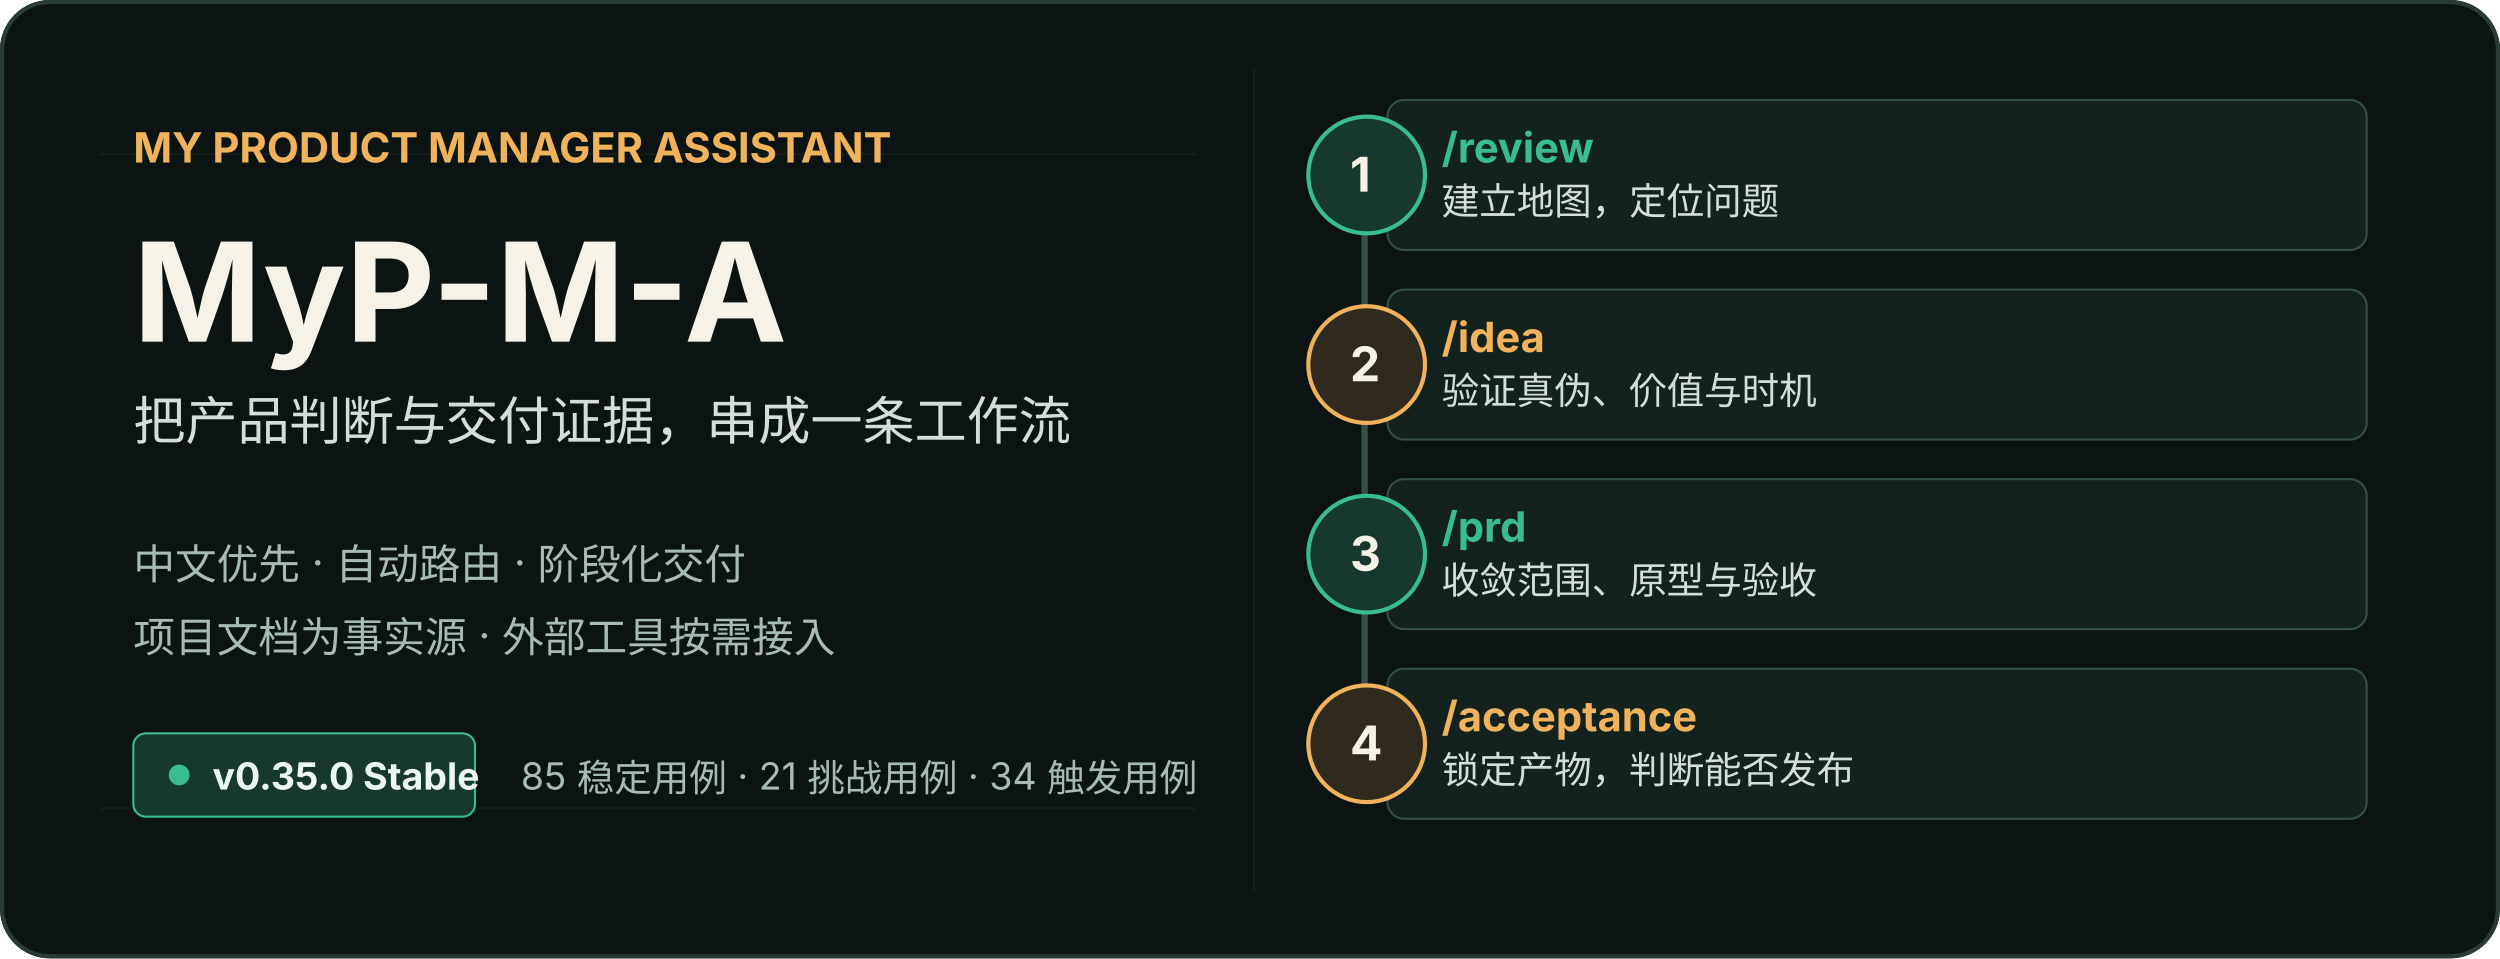
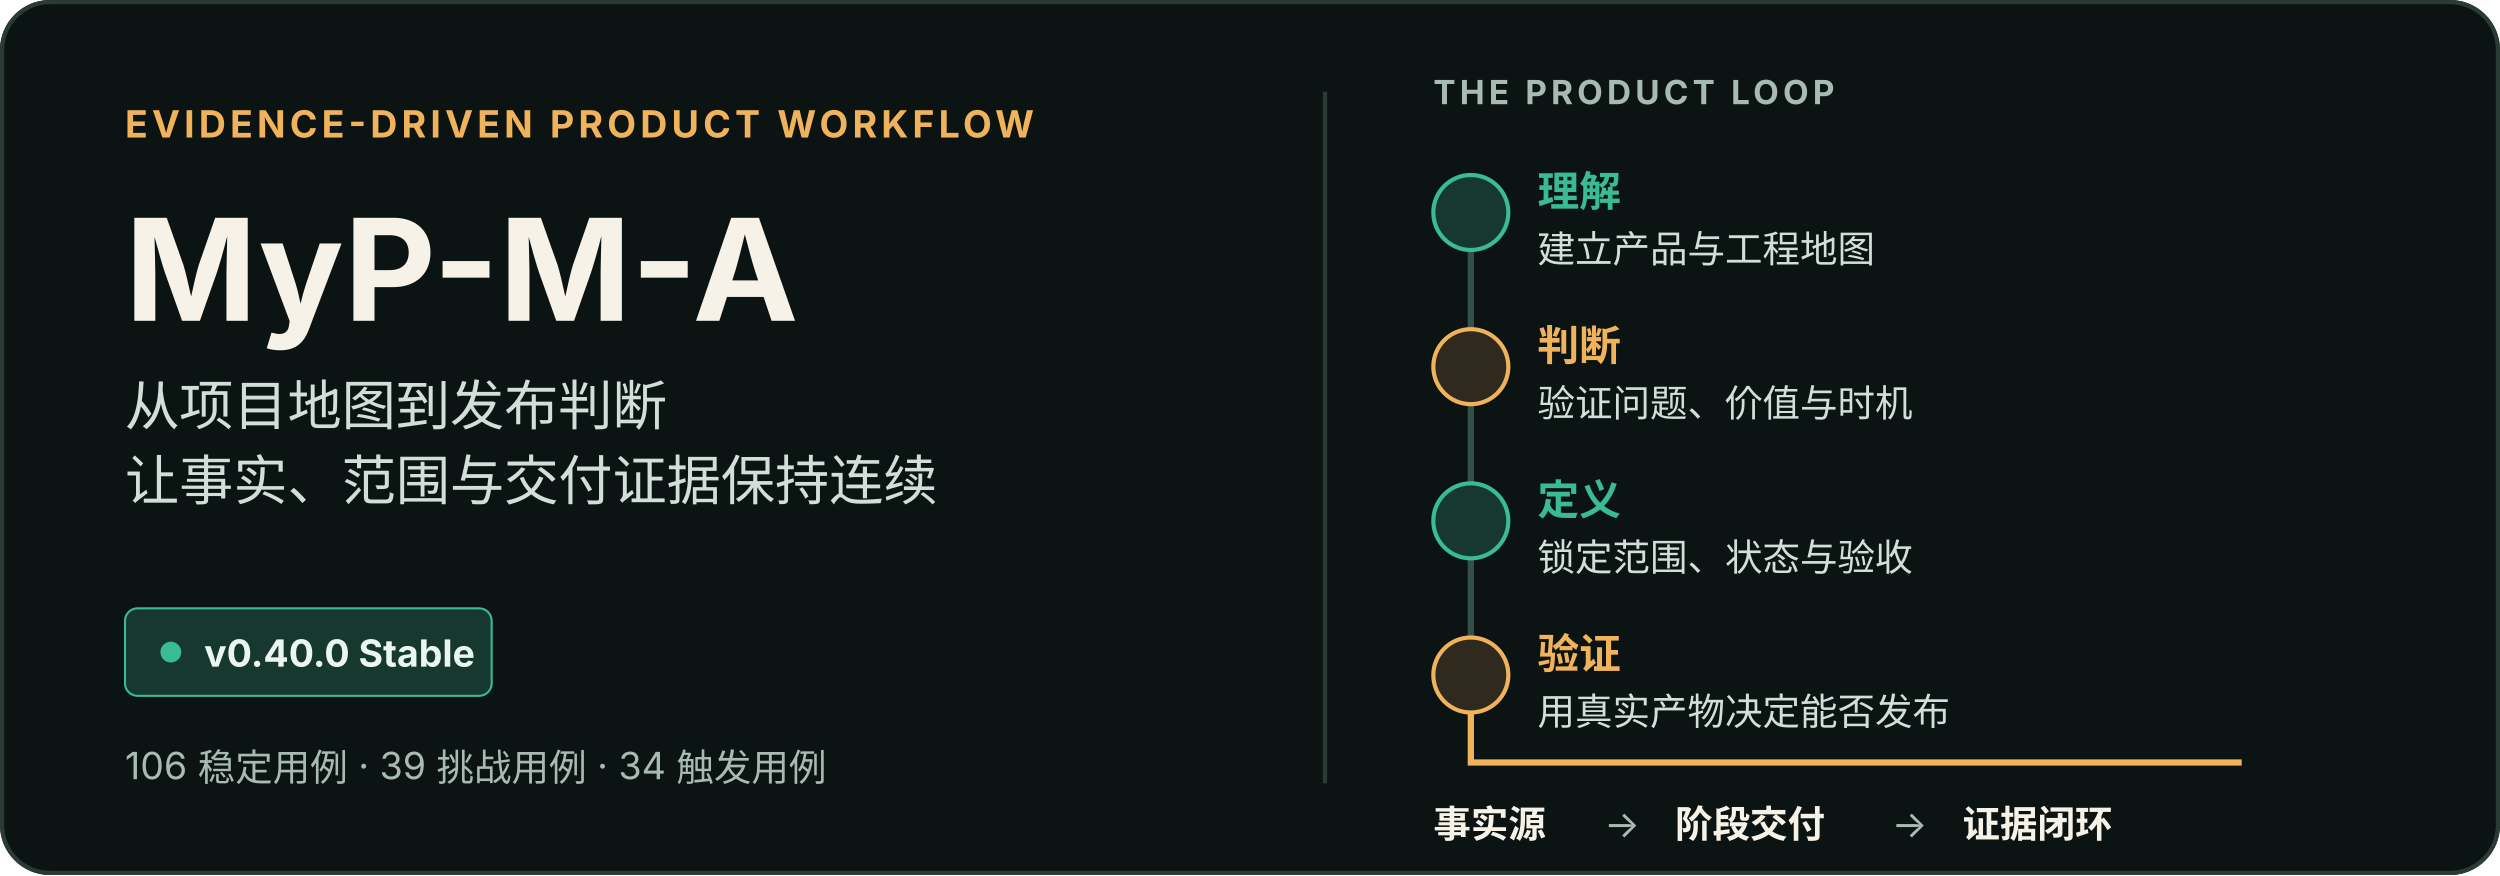
- <svg xmlns="http://www.w3.org/2000/svg" width="1200" height="460" viewBox="0 0 1200 460" role="img" aria-labelledby="title desc">
-   <rect width="1200" height="460" rx="24" fill="#0B1412" />
-   <rect x="1" y="1" width="1198" height="458" rx="23" fill="none" stroke="#2A3B36" stroke-width="2" />
-   <g opacity="0.28" stroke="#2A3B36" stroke-width="1">
-     <path d="M48 74H574" />
-     <path d="M48 388H574" />
-     <path d="M602 32V428" />
-   </g>
-   <g font-family="Inter, Segoe UI, Microsoft YaHei, sans-serif">
-     <text x="64" y="78" fill="#F0B35B" font-size="20" font-weight="700">MY PRODUCT MANAGER ASSISTANT</text>
-     <text x="64" y="164" fill="#F6F2E8" font-size="66" font-weight="750">MyP-M-A</text>
-     <text x="64" y="211" fill="#D4DED9" font-size="25">把产品判断与交付证据，串成一条工作流</text>
-     <text x="64" y="278" fill="#A8BBB3" font-size="20">中文优先 · 自动路由 · 阶段化交付</text>
-     <text x="64" y="313" fill="#A8BBB3" font-size="20">项目文档为事实源 · 外部工具按需接入</text>
-     <g transform="translate(64 352)">
-       <rect width="164" height="40" rx="6" fill="#17382F" stroke="#39BC91" />
-       <circle cx="22" cy="20" r="5" fill="#39BC91" />
-       <text x="38" y="27" fill="#EAF7F1" font-size="18" font-weight="700">v0.35.0 Stable</text>
+ <svg xmlns="http://www.w3.org/2000/svg" width="1200" height="420" viewBox="0 0 1200 420" role="img" aria-labelledby="title desc">
+   <rect width="1200" height="420" rx="24" fill="#0B1412" />
+   <rect x="1" y="1" width="1198" height="418" rx="23" fill="none" stroke="#2A3B36" stroke-width="2" />
+   <g font-family="-apple-system, BlinkMacSystemFont, 'Segoe UI', 'PingFang SC', 'Microsoft YaHei', sans-serif">
+     <text x="60" y="66" fill="#F0B35B" font-size="18" font-weight="700" letter-spacing="2">EVIDENCE-DRIVEN PRODUCT WORKFLOW</text>
+     <text x="60" y="154" fill="#F6F2E8" font-size="68" font-weight="750">MyP-M-A</text>
+     <text x="60" y="204" fill="#D4DED9" font-size="26">从项目地图到发布判断</text>
+     <text x="60" y="240" fill="#D4DED9" font-size="26">让事实、范围与交付证据保持连续</text>
+     <g transform="translate(60 292)">
+       <rect width="176" height="42" rx="6" fill="#17382F" stroke="#39BC91" />
+       <circle cx="22" cy="21" r="5" fill="#39BC91" />
+       <text x="38" y="28" fill="#EAF7F1" font-size="18" font-weight="700">v0.40.0 Stable</text>
    </g>
-     <text x="250" y="379" fill="#A8BBB3" font-size="18">85 稳定用例 · 21 挑战用例 · 34 触发用例</text>
-     <path d="M655 78V382" stroke="#355048" stroke-width="3" />
-     <g transform="translate(628 48)">
-       <rect x="38" width="470" height="72" rx="8" fill="#14221F" stroke="#355048" />
-       <circle cx="28" cy="36" r="28" fill="#17382F" stroke="#39BC91" stroke-width="2" />
-       <text x="20" y="44" fill="#F6F2E8" font-size="23" font-weight="700">1</text>
-       <text x="64" y="30" fill="#39BC91" font-size="20" font-weight="700">/review</text>
-       <text x="64" y="55" fill="#D4DED9" font-size="18">建立地图，定位问题</text>
-     </g>
-     <g transform="translate(628 139)">
-       <rect x="38" width="470" height="72" rx="8" fill="#14221F" stroke="#355048" />
-       <circle cx="28" cy="36" r="28" fill="#2F2A1D" stroke="#F0B35B" stroke-width="2" />
-       <text x="20" y="44" fill="#F6F2E8" font-size="23" font-weight="700">2</text>
-       <text x="64" y="30" fill="#F0B35B" font-size="20" font-weight="700">/idea</text>
-       <text x="64" y="55" fill="#D4DED9" font-size="18">验证真伪、价值与时机</text>
-     </g>
-     <g transform="translate(628 230)">
-       <rect x="38" width="470" height="72" rx="8" fill="#14221F" stroke="#355048" />
-       <circle cx="28" cy="36" r="28" fill="#17382F" stroke="#39BC91" stroke-width="2" />
-       <text x="20" y="44" fill="#F6F2E8" font-size="23" font-weight="700">3</text>
-       <text x="64" y="30" fill="#39BC91" font-size="20" font-weight="700">/prd</text>
-       <text x="64" y="55" fill="#D4DED9" font-size="18">收敛范围、原型与验收</text>
-     </g>
-     <g transform="translate(628 321)">
-       <rect x="38" width="470" height="72" rx="8" fill="#14221F" stroke="#355048" />
-       <circle cx="28" cy="36" r="28" fill="#2F2A1D" stroke="#F0B35B" stroke-width="2" />
-       <text x="20" y="44" fill="#F6F2E8" font-size="23" font-weight="700">4</text>
-       <text x="64" y="30" fill="#F0B35B" font-size="20" font-weight="700">/acceptance</text>
-       <text x="64" y="55" fill="#D4DED9" font-size="18">锁定产物，判断能否发布</text>
+     <text x="60" y="374" fill="#A8BBB3" font-size="18">106 稳定用例 · 39 挑战用例 · 34 触发用例</text>
+     <line x1="636" y1="44" x2="636" y2="376" stroke="#2A3B36" stroke-width="2" />
+     <g transform="translate(688 50)">
+       <text x="0" y="0" fill="#A8BBB3" font-size="16" font-weight="700" letter-spacing="2">THE PRODUCT LOOP</text>
+       <line x1="18" y1="52" x2="18" y2="286" stroke="#355048" stroke-width="3" />
+       <path d="M18 286 V316 H388" fill="none" stroke="#F0B35B" stroke-width="3" />
+       <g transform="translate(0 34)">
+         <circle cx="18" cy="18" r="18" fill="#17382F" stroke="#39BC91" stroke-width="2" />
+         <text x="50" y="15" fill="#39BC91" font-size="20" font-weight="700">理解</text>
+         <text x="50" y="42" fill="#D4DED9" font-size="18">建立产品与工程地图</text>
+       </g>
+       <g transform="translate(0 108)">
+         <circle cx="18" cy="18" r="18" fill="#2F2A1D" stroke="#F0B35B" stroke-width="2" />
+         <text x="50" y="15" fill="#F0B35B" font-size="20" font-weight="700">判断</text>
+         <text x="50" y="42" fill="#D4DED9" font-size="18">验证问题、价值与时机</text>
+       </g>
+       <g transform="translate(0 182)">
+         <circle cx="18" cy="18" r="18" fill="#17382F" stroke="#39BC91" stroke-width="2" />
+         <text x="50" y="15" fill="#39BC91" font-size="20" font-weight="700">定义</text>
+         <text x="50" y="42" fill="#D4DED9" font-size="18">锁定范围、状态与验收</text>
+       </g>
+       <g transform="translate(0 256)">
+         <circle cx="18" cy="18" r="18" fill="#2F2A1D" stroke="#F0B35B" stroke-width="2" />
+         <text x="50" y="15" fill="#F0B35B" font-size="20" font-weight="700">验证</text>
+         <text x="50" y="42" fill="#D4DED9" font-size="18">用真实产物决定能否发布</text>
+       </g>
+       <text x="0" y="352" fill="#F6F2E8" font-size="18" font-weight="700">事实源</text>
+       <text x="82" y="352" fill="#A8BBB3" font-size="18">→</text>
+       <text x="116" y="352" fill="#F6F2E8" font-size="18" font-weight="700">阶段交付</text>
+       <text x="220" y="352" fill="#A8BBB3" font-size="18">→</text>
+       <text x="254" y="352" fill="#F6F2E8" font-size="18" font-weight="700">证据闭环</text>
    </g>
  </g>
</svg>
